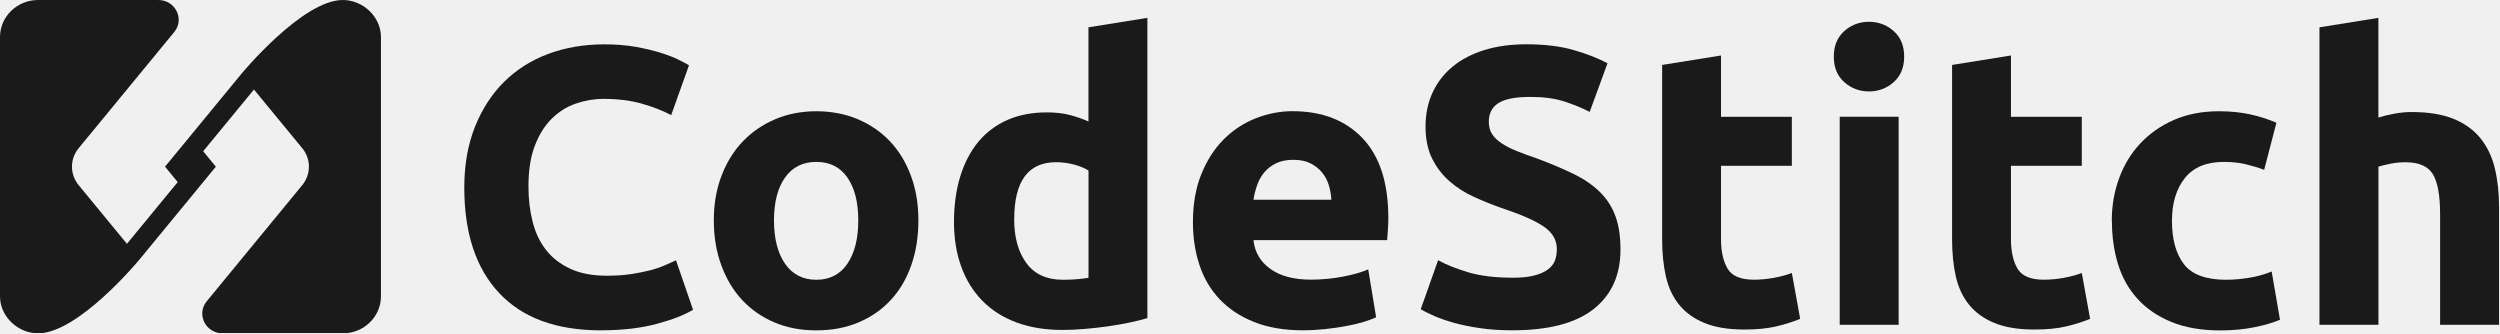
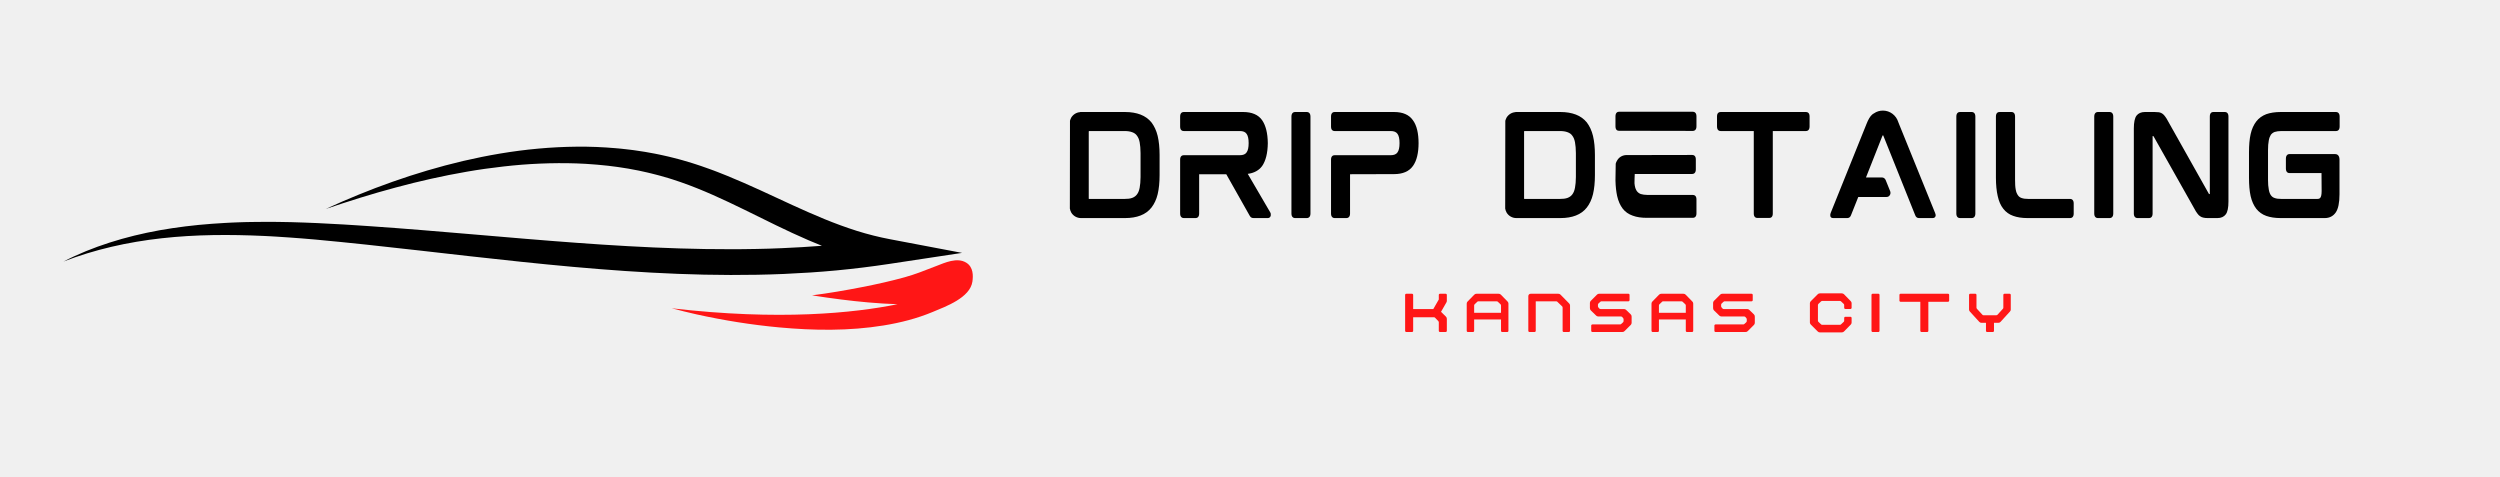
- <svg xmlns="http://www.w3.org/2000/svg" width="210" height="28" viewBox="0 0 210 28" fill="none">
-   <g clip-path="url(#clip0_0_383)">
-     <mask id="mask0_0_383" style="mask-type:luminance" maskUnits="userSpaceOnUse" x="0" y="0" width="210" height="28">
-       <path d="M210 0H0V28H210V0Z" fill="white" />
-     </mask>
-     <g mask="url(#mask0_0_383)">
-       <path d="M28.796 0C25.391 0 20.262 6.22 20.262 6.22L15.998 11.405L13.863 14L14.928 15.295L10.663 20.48L6.609 15.555C5.859 14.645 5.859 13.355 6.609 12.445L14.633 2.695C15.528 1.61 14.733 0 13.298 0H3.2C1.435 0 0 1.395 0 3.11V24.89C0 26.61 1.525 28 3.2 28C6.604 28 11.733 21.78 11.733 21.78L15.998 16.595L18.132 14L17.067 12.705L21.332 7.52L25.386 12.445C26.136 13.355 26.136 14.645 25.386 15.555L17.367 25.305C16.472 26.39 17.267 28 18.702 28H28.8C30.565 28 32 26.605 32 24.89V3.11C32 1.39 30.475 0 28.8 0H28.796Z" fill="#1A1A1A" />
-       <path d="M50.495 27.75C46.75 27.75 43.9 26.71 41.94 24.625C39.98 22.545 39 19.59 39 15.755C39 13.85 39.3 12.15 39.895 10.655C40.495 9.16 41.31 7.895 42.355 6.865C43.395 5.835 44.635 5.055 46.075 4.52C47.515 3.99 49.075 3.725 50.76 3.725C51.735 3.725 52.62 3.795 53.42 3.94C54.215 4.085 54.915 4.25 55.515 4.44C56.115 4.63 56.61 4.82 57.01 5.02C57.41 5.22 57.695 5.375 57.875 5.485L56.38 9.67C55.67 9.295 54.845 8.97 53.905 8.705C52.965 8.44 51.895 8.305 50.7 8.305C49.905 8.305 49.12 8.44 48.355 8.705C47.59 8.97 46.915 9.4 46.33 9.985C45.745 10.57 45.27 11.33 44.92 12.26C44.565 13.19 44.39 14.32 44.39 15.65C44.39 16.715 44.505 17.705 44.74 18.625C44.97 19.545 45.35 20.335 45.87 21C46.39 21.665 47.07 22.19 47.915 22.58C48.755 22.97 49.775 23.16 50.97 23.16C51.725 23.16 52.4 23.115 52.995 23.025C53.595 22.935 54.125 22.83 54.59 22.71C55.055 22.59 55.465 22.45 55.82 22.295C56.175 22.14 56.495 21.995 56.785 21.865L58.215 26.02C57.485 26.465 56.455 26.86 55.125 27.215C53.795 27.57 52.255 27.745 50.505 27.745L50.495 27.75Z" fill="#1A1A1A" />
-       <path d="M77.145 18.515C77.145 19.89 76.945 21.145 76.545 22.285C76.145 23.425 75.57 24.4 74.815 25.21C74.06 26.02 73.16 26.645 72.105 27.085C71.055 27.53 69.875 27.75 68.565 27.75C67.255 27.75 66.11 27.53 65.06 27.085C64.005 26.64 63.105 26.015 62.35 25.21C61.595 24.4 61.01 23.425 60.59 22.285C60.17 21.145 59.96 19.89 59.96 18.515C59.96 17.14 60.175 15.89 60.61 14.76C61.04 13.63 61.64 12.665 62.405 11.87C63.17 11.075 64.075 10.455 65.13 10.01C66.18 9.565 67.33 9.345 68.57 9.345C69.81 9.345 70.99 9.565 72.045 10.01C73.095 10.455 74 11.075 74.755 11.87C75.51 12.665 76.095 13.63 76.515 14.76C76.935 15.89 77.145 17.14 77.145 18.515ZM72.095 18.515C72.095 16.985 71.79 15.785 71.18 14.91C70.57 14.035 69.7 13.6 68.57 13.6C67.44 13.6 66.565 14.035 65.945 14.91C65.325 15.785 65.015 16.985 65.015 18.515C65.015 20.045 65.325 21.255 65.945 22.155C66.565 23.05 67.44 23.5 68.57 23.5C69.7 23.5 70.57 23.05 71.18 22.155C71.79 21.26 72.095 20.045 72.095 18.515Z" fill="#1A1A1A" />
-       <path d="M96.385 26.72C95.94 26.855 95.435 26.98 94.855 27.1C94.28 27.22 93.675 27.325 93.045 27.415C92.415 27.505 91.77 27.575 91.12 27.63C90.465 27.685 89.84 27.715 89.24 27.715C87.8 27.715 86.515 27.505 85.385 27.085C84.255 26.665 83.305 26.06 82.53 25.275C81.755 24.49 81.16 23.535 80.75 22.415C80.34 21.295 80.135 20.04 80.135 18.645C80.135 17.25 80.31 15.95 80.665 14.805C81.02 13.665 81.53 12.695 82.195 11.895C82.86 11.1 83.675 10.49 84.635 10.07C85.6 9.65 86.7 9.44 87.94 9.44C88.625 9.44 89.24 9.505 89.785 9.64C90.325 9.775 90.875 9.96 91.43 10.205V2.295L96.38 1.5V26.72H96.385ZM85.19 18.415C85.19 19.945 85.535 21.175 86.22 22.105C86.905 23.035 87.925 23.5 89.275 23.5C89.72 23.5 90.13 23.485 90.505 23.45C90.88 23.415 91.19 23.38 91.435 23.335V14.325C91.125 14.125 90.72 13.96 90.225 13.825C89.725 13.69 89.22 13.625 88.715 13.625C86.365 13.625 85.195 15.22 85.195 18.41L85.19 18.415Z" fill="#1A1A1A" />
-       <path d="M100.205 18.68C100.205 17.13 100.445 15.77 100.92 14.61C101.395 13.445 102.02 12.48 102.8 11.7C103.575 10.925 104.465 10.34 105.475 9.94C106.485 9.54 107.52 9.34 108.58 9.34C111.06 9.34 113.02 10.1 114.46 11.615C115.9 13.135 116.62 15.365 116.62 18.31C116.62 18.6 116.61 18.915 116.585 19.255C116.565 19.6 116.54 19.905 116.52 20.17H105.29C105.4 21.19 105.875 21.995 106.72 22.595C107.56 23.195 108.69 23.49 110.11 23.49C111.02 23.49 111.91 23.405 112.785 23.24C113.66 23.075 114.375 22.87 114.93 22.625L115.595 26.645C115.33 26.78 114.975 26.91 114.53 27.045C114.085 27.18 113.595 27.295 113.05 27.395C112.505 27.495 111.925 27.58 111.305 27.645C110.685 27.71 110.065 27.745 109.445 27.745C107.87 27.745 106.505 27.51 105.34 27.045C104.175 26.58 103.215 25.945 102.45 25.135C101.685 24.325 101.12 23.37 100.755 22.26C100.39 21.155 100.205 19.955 100.205 18.67V18.68ZM111.835 16.785C111.815 16.365 111.74 15.955 111.62 15.555C111.5 15.155 111.31 14.8 111.055 14.49C110.8 14.18 110.48 13.925 110.09 13.725C109.7 13.525 109.22 13.425 108.645 13.425C108.07 13.425 107.615 13.52 107.215 13.705C106.815 13.895 106.485 14.145 106.22 14.455C105.955 14.765 105.75 15.125 105.605 15.535C105.46 15.945 105.355 16.36 105.29 16.78H111.835V16.785Z" fill="#1A1A1A" />
-       <path d="M127.055 23.33C127.785 23.33 128.39 23.27 128.865 23.145C129.34 23.025 129.725 22.855 130.01 22.645C130.3 22.435 130.495 22.185 130.61 21.895C130.72 21.605 130.775 21.285 130.775 20.93C130.775 20.175 130.42 19.55 129.71 19.055C129 18.555 127.78 18.02 126.055 17.445C125.3 17.18 124.55 16.875 123.795 16.53C123.04 16.185 122.365 15.755 121.77 15.235C121.17 14.715 120.685 14.085 120.31 13.34C119.935 12.6 119.745 11.695 119.745 10.63C119.745 9.565 119.945 8.61 120.345 7.755C120.745 6.9 121.31 6.175 122.04 5.58C122.77 4.98 123.655 4.525 124.7 4.2C125.74 3.88 126.915 3.72 128.22 3.72C129.77 3.72 131.11 3.885 132.24 4.22C133.37 4.55 134.3 4.92 135.03 5.315L133.535 9.4C132.89 9.07 132.18 8.775 131.39 8.52C130.605 8.265 129.655 8.14 128.55 8.14C127.31 8.14 126.42 8.31 125.875 8.655C125.33 9 125.06 9.525 125.06 10.235C125.06 10.655 125.16 11.01 125.36 11.3C125.56 11.59 125.84 11.85 126.205 12.08C126.57 12.315 126.99 12.525 127.465 12.71C127.94 12.9 128.465 13.09 129.045 13.29C130.24 13.735 131.28 14.17 132.17 14.605C133.055 15.035 133.79 15.54 134.38 16.115C134.965 16.69 135.405 17.365 135.69 18.14C135.98 18.915 136.12 19.855 136.12 20.965C136.12 23.115 135.365 24.78 133.86 25.965C132.355 27.15 130.085 27.745 127.05 27.745C126.03 27.745 125.11 27.685 124.29 27.56C123.47 27.44 122.745 27.29 122.115 27.11C121.485 26.935 120.94 26.745 120.485 26.545C120.03 26.345 119.65 26.16 119.34 25.98L120.8 21.86C121.485 22.235 122.335 22.575 123.34 22.875C124.345 23.175 125.585 23.325 127.045 23.325L127.055 23.33Z" fill="#1A1A1A" />
-       <path d="M139.615 5.455L144.565 4.66V9.81H150.515V13.93H144.565V20.075C144.565 21.115 144.75 21.945 145.115 22.565C145.48 23.185 146.215 23.495 147.325 23.495C147.855 23.495 148.405 23.445 148.97 23.345C149.535 23.245 150.05 23.105 150.515 22.93L151.215 26.785C150.615 27.03 149.95 27.24 149.22 27.415C148.49 27.59 147.59 27.68 146.53 27.68C145.18 27.68 144.06 27.495 143.175 27.13C142.29 26.765 141.58 26.255 141.05 25.6C140.52 24.945 140.145 24.155 139.935 23.225C139.725 22.295 139.62 21.265 139.62 20.135V5.455H139.615Z" fill="#1A1A1A" />
-       <path d="M159.95 4.755C159.95 5.665 159.655 6.38 159.07 6.9C158.485 7.42 157.79 7.68 156.995 7.68C156.2 7.68 155.505 7.42 154.92 6.9C154.335 6.38 154.04 5.665 154.04 4.755C154.04 3.845 154.335 3.135 154.92 2.61C155.505 2.09 156.2 1.83 156.995 1.83C157.79 1.83 158.485 2.09 159.07 2.61C159.655 3.13 159.95 3.845 159.95 4.755ZM159.485 27.285H154.535V9.805H159.485V27.285Z" fill="#1A1A1A" />
-       <path d="M163.97 5.455L168.92 4.66V9.81H174.87V13.93H168.92V20.075C168.92 21.115 169.105 21.945 169.47 22.565C169.835 23.185 170.57 23.495 171.68 23.495C172.21 23.495 172.76 23.445 173.325 23.345C173.89 23.245 174.405 23.105 174.87 22.93L175.57 26.785C174.97 27.03 174.305 27.24 173.575 27.415C172.845 27.59 171.945 27.68 170.885 27.68C169.535 27.68 168.415 27.495 167.53 27.13C166.645 26.765 165.935 26.255 165.405 25.6C164.875 24.945 164.5 24.155 164.29 23.225C164.08 22.295 163.975 21.265 163.975 20.135V5.455H163.97Z" fill="#1A1A1A" />
-       <path d="M177.39 18.545C177.39 17.28 177.595 16.09 178.005 14.975C178.415 13.855 179.005 12.88 179.785 12.05C180.56 11.22 181.5 10.56 182.61 10.075C183.72 9.59 184.98 9.345 186.4 9.345C187.33 9.345 188.185 9.43 188.96 9.595C189.735 9.76 190.49 10 191.22 10.31L190.19 14.265C189.725 14.09 189.215 13.935 188.66 13.8C188.105 13.665 187.485 13.6 186.8 13.6C185.34 13.6 184.245 14.055 183.525 14.96C182.805 15.87 182.445 17.065 182.445 18.55C182.445 20.125 182.785 21.34 183.46 22.205C184.135 23.07 185.315 23.5 187 23.5C187.6 23.5 188.24 23.445 188.925 23.335C189.61 23.225 190.245 23.045 190.82 22.805L191.52 26.86C190.945 27.105 190.225 27.315 189.36 27.49C188.495 27.665 187.545 27.755 186.505 27.755C184.91 27.755 183.535 27.515 182.385 27.04C181.235 26.565 180.285 25.915 179.545 25.095C178.8 24.275 178.26 23.305 177.915 22.19C177.57 21.07 177.4 19.86 177.4 18.55L177.39 18.545Z" fill="#1A1A1A" />
-       <path d="M194.835 27.285V2.295L199.785 1.5V9.875C200.12 9.765 200.545 9.66 201.065 9.56C201.585 9.46 202.09 9.41 202.575 9.41C203.995 9.41 205.17 9.605 206.115 9.99C207.055 10.38 207.81 10.925 208.375 11.635C208.94 12.345 209.34 13.185 209.57 14.16C209.805 15.135 209.92 16.22 209.92 17.415V27.285H204.97V18.015C204.97 16.42 204.765 15.29 204.355 14.625C203.945 13.96 203.185 13.63 202.08 13.63C201.635 13.63 201.22 13.67 200.835 13.745C200.445 13.825 200.1 13.905 199.79 13.995V27.285H194.84H194.835Z" fill="#1A1A1A" />
+ <svg xmlns="http://www.w3.org/2000/svg" width="840" zoomAndPan="magnify" viewBox="0 0 630 120" height="160" preserveAspectRatio="xMidYMid meet" version="1.0">
+   <defs>
+     <g />
+     <clipPath id="9508e962a6">
+       <path d="M 16 36.934 L 243 36.934 L 243 70 L 16 70 Z M 16 36.934 " clip-rule="nonzero" />
+     </clipPath>
+     <clipPath id="524093075f">
+       <path d="M 169 65 L 245.195 65 L 245.195 83.434 L 169 83.434 Z M 169 65 " clip-rule="nonzero" />
+     </clipPath>
+   </defs>
+   <g clip-path="url(#9508e962a6)">
+     <path fill="#000000" d="M 224.297 60.285 C 221.473 59.75 218.672 59.043 215.922 58.18 C 213.172 57.305 210.453 56.309 207.762 55.207 C 205.074 54.102 202.402 52.922 199.727 51.695 L 191.637 47.957 C 188.902 46.707 186.125 45.477 183.258 44.309 C 182.539 44.02 181.828 43.723 181.094 43.449 L 180 43.027 L 178.895 42.621 C 178.164 42.348 177.406 42.098 176.66 41.832 C 176.285 41.703 175.906 41.582 175.527 41.457 C 175.148 41.336 174.773 41.207 174.387 41.09 C 173.621 40.855 172.855 40.617 172.074 40.402 C 171.684 40.293 171.297 40.18 170.902 40.078 L 169.723 39.777 C 168.934 39.582 168.148 39.375 167.348 39.211 L 166.152 38.949 C 165.754 38.867 165.355 38.773 164.953 38.707 L 162.535 38.27 L 160.102 37.902 C 159.898 37.875 159.695 37.84 159.492 37.816 L 158.883 37.742 L 157.66 37.598 C 157.25 37.551 156.844 37.496 156.434 37.461 L 155.207 37.352 C 151.938 37.062 148.648 36.93 145.379 36.961 C 142.109 36.996 138.852 37.156 135.629 37.453 C 129.176 38.035 122.863 39.137 116.727 40.562 C 110.598 42.008 104.641 43.785 98.871 45.824 C 95.984 46.848 93.137 47.918 90.348 49.066 C 87.551 50.207 84.801 51.402 82.098 52.652 C 87.887 50.699 93.715 48.855 99.656 47.27 C 105.578 45.664 111.602 44.312 117.684 43.258 C 120.727 42.727 123.789 42.305 126.855 41.957 C 128.387 41.773 129.926 41.641 131.461 41.508 L 133.77 41.348 C 134.539 41.297 135.309 41.27 136.078 41.23 C 139.152 41.102 142.227 41.074 145.281 41.18 L 147.566 41.285 C 148.328 41.332 149.082 41.395 149.84 41.449 L 150.41 41.492 L 150.977 41.547 L 152.105 41.656 C 152.48 41.695 152.859 41.727 153.234 41.77 L 154.355 41.914 L 155.48 42.055 C 155.852 42.098 156.223 42.168 156.594 42.223 L 157.703 42.398 L 158.258 42.484 C 158.445 42.512 158.625 42.551 158.809 42.586 L 161.008 43 L 163.176 43.48 C 163.539 43.555 163.895 43.652 164.25 43.742 L 165.32 44.012 C 166.039 44.184 166.738 44.395 167.441 44.598 L 168.492 44.898 C 168.84 45.004 169.184 45.117 169.531 45.227 C 170.227 45.441 170.91 45.684 171.598 45.918 C 177.082 47.832 182.324 50.277 187.586 52.848 C 192.848 55.422 198.141 58.133 203.82 60.574 C 204.906 61.039 206.008 61.496 207.125 61.938 C 203.762 62.199 200.387 62.395 197 62.539 L 193.789 62.66 L 190.57 62.738 C 189.5 62.77 188.422 62.77 187.352 62.785 L 185.738 62.801 C 185.199 62.809 184.664 62.801 184.125 62.801 C 179.824 62.82 175.516 62.73 171.203 62.602 C 166.887 62.473 162.57 62.273 158.25 62.031 C 153.93 61.789 149.605 61.508 145.281 61.188 C 136.625 60.562 127.961 59.805 119.273 59.066 C 110.582 58.328 101.867 57.59 93.117 56.992 L 89.836 56.773 C 88.742 56.699 87.645 56.629 86.547 56.566 C 84.355 56.434 82.152 56.32 79.953 56.219 C 78.852 56.168 77.746 56.129 76.645 56.086 L 73.328 55.98 C 72.223 55.961 71.117 55.934 70.008 55.922 L 68.344 55.91 C 67.793 55.906 67.238 55.902 66.684 55.91 C 65.574 55.918 64.465 55.914 63.355 55.941 L 61.691 55.973 C 61.137 55.988 60.578 56.008 60.023 56.027 L 58.363 56.094 L 56.699 56.18 C 55.59 56.23 54.484 56.32 53.379 56.395 C 48.953 56.719 44.551 57.262 40.227 58.023 C 35.898 58.805 31.66 59.832 27.59 61.141 C 23.52 62.449 19.613 64.027 16.004 65.91 C 23.805 62.879 32.215 60.984 40.738 60.043 C 49.277 59.086 57.934 59.066 66.543 59.461 C 67.082 59.484 67.621 59.512 68.16 59.543 L 69.773 59.637 C 70.852 59.699 71.93 59.785 73.004 59.852 L 76.234 60.094 C 77.312 60.188 78.391 60.27 79.465 60.367 C 81.621 60.562 83.773 60.77 85.93 60.988 C 88.086 61.199 90.246 61.43 92.402 61.656 C 101.031 62.582 109.664 63.582 118.324 64.559 C 135.637 66.496 153.098 68.32 170.809 69.012 C 179.66 69.363 188.566 69.41 197.477 69.039 C 201.93 68.84 206.383 68.566 210.824 68.141 C 215.266 67.719 219.691 67.172 224.086 66.508 L 242.441 63.727 Z M 224.297 60.285 " fill-opacity="1" fill-rule="nonzero" />
+   </g>
+   <g clip-path="url(#524093075f)">
+     <path fill="#ff1616" d="M 175.594 79.238 C 182.434 80.746 189.371 81.859 196.344 82.504 C 205.086 83.312 213.996 83.43 222.688 82.012 C 226.914 81.324 231.102 80.258 235.062 78.602 C 238.312 77.246 244.461 75.039 245.047 70.961 C 245.254 69.52 245.312 67.332 243.512 66.203 C 241.191 64.754 238.078 66.219 235.906 67.051 C 233.312 68.047 230.758 69.102 227.957 69.875 C 224.457 70.844 220.84 71.648 217.184 72.359 C 213.066 73.164 208.871 73.887 204.633 74.43 C 206.727 74.777 210.199 75.254 212.078 75.488 C 214.324 75.77 216.582 76.02 218.855 76.215 C 221.242 76.426 223.711 76.582 226.18 76.664 C 215.188 78.891 196.469 80.84 169.25 77.688 C 171.391 78.242 173.527 78.781 175.594 79.238 Z M 175.594 79.238 " fill-opacity="1" fill-rule="nonzero" />
+   </g>
+   <g fill="#000000" fill-opacity="1">
+     <g transform="translate(267.0092, 54.92436)">
+       <g>
+         <path d="M 24.723 -20.672 C 24.398 -22.031 23.848 -23.164 23.164 -24.074 C 22.453 -24.949 21.512 -25.629 20.41 -26.051 C 19.309 -26.473 18.016 -26.699 16.492 -26.699 L 5.184 -26.699 L 5.184 -26.664 C 4.246 -26.602 3.434 -26.082 2.949 -25.305 C 2.82 -25.047 2.688 -24.754 2.625 -24.496 L 2.594 -2.363 C 2.656 -2.008 2.785 -1.652 2.949 -1.359 C 3.469 -0.484 4.406 0.031 5.41 0.031 L 16.492 0.031 C 18.016 0.031 19.344 -0.195 20.41 -0.617 C 21.512 -1.035 22.453 -1.719 23.164 -2.625 C 23.848 -3.5 24.398 -4.633 24.723 -5.992 C 25.047 -7.355 25.207 -8.977 25.207 -10.789 L 25.207 -15.875 C 25.207 -17.691 25.047 -19.309 24.723 -20.672 Z M 7.355 -4.957 L 7.355 -21.707 C 7.355 -21.836 7.387 -21.902 7.418 -21.902 L 16.395 -21.902 C 17.141 -21.902 17.789 -21.805 18.305 -21.609 C 18.824 -21.418 19.215 -21.156 19.504 -20.734 C 19.828 -20.316 20.055 -19.766 20.184 -19.082 C 20.316 -18.34 20.41 -17.43 20.41 -16.363 L 20.41 -10.305 C 20.41 -9.234 20.316 -8.328 20.184 -7.613 C 20.055 -6.902 19.828 -6.352 19.504 -5.93 C 19.215 -5.539 18.824 -5.25 18.305 -5.055 C 17.789 -4.859 17.141 -4.797 16.395 -4.797 L 7.387 -4.797 C 7.387 -4.797 7.355 -4.828 7.355 -4.957 Z M 7.355 -4.957 " />
+       </g>
    </g>
  </g>
-   <defs>
-     <clipPath id="clip0_0_383">
-       <rect width="210" height="28" fill="white" />
-     </clipPath>
-   </defs>
+   <g fill="#000000" fill-opacity="1">
+     <g transform="translate(294.7998, 54.92436)">
+       <g>
+         <path d="M 24.688 -18.953 C 24.688 -18.922 24.688 -18.891 24.688 -18.855 C 24.688 -18.824 24.688 -18.793 24.688 -18.758 Z M 25.305 -1.395 L 19.633 -11.113 C 21.223 -11.309 22.453 -11.988 23.262 -13.09 C 24.172 -14.418 24.656 -16.328 24.688 -18.855 C 24.656 -21.383 24.172 -23.297 23.262 -24.625 C 22.293 -26.016 20.672 -26.699 18.469 -26.699 L 3.531 -26.699 C 3.238 -26.699 2.594 -26.602 2.594 -25.562 L 2.594 -23.004 C 2.594 -22 3.238 -21.902 3.531 -21.902 L 17.625 -21.902 C 18.469 -21.902 19.02 -21.676 19.344 -21.191 C 19.699 -20.703 19.859 -19.926 19.859 -18.855 C 19.859 -17.789 19.699 -17.012 19.344 -16.523 C 19.02 -16.039 18.469 -15.812 17.625 -15.812 L 3.531 -15.812 C 3.238 -15.812 2.594 -15.715 2.594 -14.711 L 2.594 -1.102 C 2.594 -0.098 3.238 0.031 3.531 0.031 L 6.48 0.031 C 6.773 0.031 7.387 -0.098 7.387 -1.102 L 7.387 -11.016 L 14.223 -11.016 L 20.09 -0.617 C 20.219 -0.422 20.316 -0.258 20.445 -0.16 C 20.605 -0.031 20.832 0.031 21.125 0.031 L 24.688 0.031 C 25.078 0.031 25.371 -0.227 25.434 -0.617 C 25.465 -0.941 25.434 -1.199 25.305 -1.395 Z M 25.305 -1.395 " />
+       </g>
+     </g>
+   </g>
+   <g fill="#000000" fill-opacity="1">
+     <g transform="translate(322.8496, 54.92436)">
+       <g>
+         <path d="M 6.48 -26.699 L 3.5 -26.699 C 3.238 -26.699 2.594 -26.566 2.594 -25.562 L 2.594 -1.102 C 2.594 -0.098 3.238 0.031 3.5 0.031 L 6.48 0.031 C 6.738 0.031 7.387 -0.098 7.387 -1.102 L 7.387 -25.562 C 7.387 -26.566 6.738 -26.699 6.48 -26.699 Z M 6.48 -26.699 " />
+       </g>
+     </g>
+   </g>
+   <g fill="#000000" fill-opacity="1">
+     <g transform="translate(332.8253, 54.92436)">
+       <g>
+         <path d="M 18.469 -26.699 L 3.5 -26.699 C 3.238 -26.699 2.594 -26.602 2.594 -25.562 L 2.594 -23.004 C 2.594 -22 3.238 -21.902 3.5 -21.902 L 17.625 -21.902 C 18.438 -21.902 19.02 -21.676 19.344 -21.191 C 19.699 -20.703 19.859 -19.926 19.859 -18.855 C 19.859 -17.789 19.699 -17.012 19.344 -16.523 C 19.02 -16.039 18.438 -15.812 17.625 -15.812 L 3.5 -15.812 C 3.238 -15.812 2.594 -15.715 2.594 -14.711 L 2.594 -1.102 C 2.594 -0.098 3.238 0.031 3.5 0.031 L 6.48 0.031 C 6.738 0.031 7.387 -0.098 7.387 -1.102 L 7.387 -11.016 L 18.469 -11.047 C 20.672 -11.047 22.258 -11.73 23.23 -13.09 C 24.203 -14.449 24.656 -16.395 24.656 -18.953 L 24.656 -18.758 C 24.656 -21.352 24.203 -23.297 23.23 -24.625 C 22.258 -26.016 20.672 -26.699 18.469 -26.699 Z M 18.469 -26.699 " />
+       </g>
+     </g>
+   </g>
+   <g fill="#000000" fill-opacity="1">
+     <g transform="translate(360.0652, 54.92436)">
+       <g />
+     </g>
+   </g>
+   <g fill="#000000" fill-opacity="1">
+     <g transform="translate(376.7134, 54.92436)">
+       <g>
+         <path d="M 24.723 -20.672 C 24.398 -22.031 23.848 -23.164 23.164 -24.074 C 22.453 -24.949 21.512 -25.629 20.41 -26.051 C 19.309 -26.473 18.016 -26.699 16.492 -26.699 L 5.184 -26.699 L 5.184 -26.664 C 4.246 -26.602 3.434 -26.082 2.949 -25.305 C 2.82 -25.047 2.688 -24.754 2.625 -24.496 L 2.594 -2.363 C 2.656 -2.008 2.785 -1.652 2.949 -1.359 C 3.469 -0.484 4.406 0.031 5.41 0.031 L 16.492 0.031 C 18.016 0.031 19.344 -0.195 20.41 -0.617 C 21.512 -1.035 22.453 -1.719 23.164 -2.625 C 23.848 -3.5 24.398 -4.633 24.723 -5.992 C 25.047 -7.355 25.207 -8.977 25.207 -10.789 L 25.207 -15.875 C 25.207 -17.691 25.047 -19.309 24.723 -20.672 Z M 7.355 -4.957 L 7.355 -21.707 C 7.355 -21.836 7.387 -21.902 7.418 -21.902 L 16.395 -21.902 C 17.141 -21.902 17.789 -21.805 18.305 -21.609 C 18.824 -21.418 19.215 -21.156 19.504 -20.734 C 19.828 -20.316 20.055 -19.766 20.184 -19.082 C 20.316 -18.34 20.41 -17.43 20.41 -16.363 L 20.41 -10.305 C 20.41 -9.234 20.316 -8.328 20.184 -7.613 C 20.055 -6.902 19.828 -6.352 19.504 -5.93 C 19.215 -5.539 18.824 -5.25 18.305 -5.055 C 17.789 -4.859 17.141 -4.797 16.395 -4.797 L 7.387 -4.797 C 7.387 -4.797 7.355 -4.828 7.355 -4.957 Z M 7.355 -4.957 " />
+       </g>
+     </g>
+   </g>
+   <g fill="#000000" fill-opacity="1">
+     <g transform="translate(404.504, 54.92436)">
+       <g>
+         <path d="M 22.062 -5.801 L 10.66 -5.801 C 9.98 -5.801 9.43 -5.898 8.977 -6.027 C 8.555 -6.188 8.262 -6.414 8.004 -6.738 C 7.742 -7.094 7.551 -7.582 7.453 -8.195 C 7.418 -8.359 7.418 -8.586 7.387 -8.746 C 7.387 -8.746 7.418 -11.082 7.453 -11.082 L 21.934 -11.082 C 22.195 -11.082 22.844 -11.211 22.844 -12.215 L 22.844 -14.773 C 22.844 -15.777 22.195 -15.875 21.934 -15.875 L 5.215 -15.844 C 4.277 -15.777 3.469 -15.293 3.012 -14.484 C 2.852 -14.223 2.723 -13.965 2.656 -13.672 L 2.594 -9.59 L 2.594 -9.43 C 2.625 -7.906 2.785 -6.609 3.012 -5.539 C 3.305 -4.246 3.789 -3.176 4.406 -2.363 C 5.055 -1.523 5.898 -0.941 6.934 -0.582 C 7.938 -0.195 9.137 -0.031 10.562 -0.031 L 22.062 -0.031 C 22.355 -0.031 23.004 -0.129 23.004 -1.133 L 23.004 -4.699 C 23.004 -5.703 22.355 -5.801 22.062 -5.801 Z M 22.098 -26.762 L 3.469 -26.762 C 3.207 -26.762 2.594 -26.633 2.594 -25.598 L 2.594 -23.07 C 2.594 -22.062 3.207 -21.969 3.469 -21.969 L 22.098 -21.934 C 22.355 -21.934 23.004 -22.062 23.004 -23.07 L 23.004 -25.629 C 23.004 -26.633 22.355 -26.762 22.098 -26.762 Z M 22.098 -26.762 " />
+       </g>
+     </g>
+   </g>
+   <g fill="#000000" fill-opacity="1">
+     <g transform="translate(430.0921, 54.92436)">
+       <g>
+         <path d="M 24.98 -26.699 L 3.531 -26.699 C 3.238 -26.699 2.594 -26.602 2.594 -25.598 L 2.594 -23.07 C 2.594 -22 3.238 -21.902 3.531 -21.902 L 11.859 -21.902 L 11.859 -1.102 C 11.859 -0.098 12.508 0 12.766 0 L 15.746 0 C 16.039 0 16.652 -0.098 16.652 -1.102 L 16.652 -21.902 L 24.98 -21.902 C 25.273 -21.902 25.922 -22 25.922 -23.07 L 25.922 -25.598 C 25.922 -26.602 25.273 -26.699 24.98 -26.699 Z M 24.98 -26.699 " />
+       </g>
+     </g>
+   </g>
+   <g fill="#000000" fill-opacity="1">
+     <g transform="translate(458.5953, 54.92436)">
+       <g>
+         <path d="M 19.957 -23.684 C 19.895 -23.848 19.828 -24.039 19.766 -24.172 C 19.246 -25.855 17.691 -27.055 15.91 -27.055 C 15.098 -27.055 14.32 -26.828 13.672 -26.375 C 13.477 -26.277 13.316 -26.148 13.188 -26.051 C 12.699 -25.629 12.215 -24.852 11.762 -23.684 L 2.723 -1.23 C 2.625 -0.941 2.594 -0.648 2.656 -0.453 C 2.688 -0.258 2.852 0.031 3.371 0.031 L 6.934 0.031 C 7.355 0.031 7.68 -0.227 7.84 -0.648 L 9.688 -5.281 L 16.781 -5.281 C 17.141 -5.281 17.465 -5.441 17.625 -5.734 C 17.82 -5.992 17.852 -6.352 17.754 -6.676 L 16.59 -9.559 C 16.426 -9.945 16.07 -10.207 15.648 -10.207 L 11.633 -10.207 L 15.777 -20.703 C 15.812 -20.77 15.844 -20.801 15.844 -20.801 L 15.973 -20.801 C 15.973 -20.801 15.973 -20.801 16.004 -20.734 L 24.039 -0.68 C 24.203 -0.227 24.527 0.031 24.98 0.031 L 28.445 0.031 C 28.965 0.031 29.094 -0.293 29.16 -0.453 C 29.227 -0.648 29.191 -0.941 29.062 -1.23 Z M 19.957 -23.684 " />
+       </g>
+     </g>
+   </g>
+   <g fill="#000000" fill-opacity="1">
+     <g transform="translate(490.4023, 54.92436)">
+       <g>
+         <path d="M 6.48 -26.699 L 3.5 -26.699 C 3.238 -26.699 2.594 -26.566 2.594 -25.562 L 2.594 -1.102 C 2.594 -0.098 3.238 0.031 3.5 0.031 L 6.48 0.031 C 6.738 0.031 7.387 -0.098 7.387 -1.102 L 7.387 -25.562 C 7.387 -26.566 6.738 -26.699 6.48 -26.699 Z M 6.48 -26.699 " />
+       </g>
+     </g>
+   </g>
+   <g fill="#000000" fill-opacity="1">
+     <g transform="translate(500.378, 54.92436)">
+       <g>
+         <path d="M 21.285 -4.797 L 10.758 -4.797 C 10.078 -4.797 9.527 -4.859 9.07 -5.023 C 8.684 -5.152 8.359 -5.379 8.133 -5.734 C 7.875 -6.09 7.68 -6.578 7.582 -7.16 C 7.453 -7.809 7.418 -8.617 7.418 -9.59 L 7.418 -25.562 C 7.418 -26.602 6.773 -26.699 6.512 -26.699 L 3.531 -26.699 C 3.238 -26.699 2.594 -26.602 2.594 -25.562 L 2.594 -10.141 C 2.594 -8.328 2.754 -6.773 3.047 -5.508 C 3.336 -4.211 3.789 -3.145 4.438 -2.332 C 5.086 -1.492 5.93 -0.875 6.965 -0.52 C 7.938 -0.16 9.168 0.031 10.594 0.031 L 21.285 0.031 C 21.578 0.031 22.195 -0.098 22.195 -1.102 L 22.195 -3.66 C 22.195 -4.664 21.578 -4.797 21.285 -4.797 Z M 21.285 -4.797 " />
+       </g>
+     </g>
+   </g>
+   <g fill="#000000" fill-opacity="1">
+     <g transform="translate(525.1563, 54.92436)">
+       <g>
+         <path d="M 6.48 -26.699 L 3.5 -26.699 C 3.238 -26.699 2.594 -26.566 2.594 -25.562 L 2.594 -1.102 C 2.594 -0.098 3.238 0.031 3.5 0.031 L 6.48 0.031 C 6.738 0.031 7.387 -0.098 7.387 -1.102 L 7.387 -25.562 C 7.387 -26.566 6.738 -26.699 6.48 -26.699 Z M 6.48 -26.699 " />
+       </g>
+     </g>
+   </g>
+   <g fill="#000000" fill-opacity="1">
+     <g transform="translate(535.132, 54.92436)">
+       <g>
+         <path d="M 25.531 -26.699 L 22.648 -26.699 C 22.355 -26.699 21.742 -26.602 21.742 -25.562 L 21.742 -6.09 C 21.742 -6.059 21.742 -6.059 21.742 -6.027 L 21.578 -6.027 C 21.547 -6.027 21.512 -6.027 21.48 -6.125 L 11.242 -24.332 C 10.984 -24.82 10.758 -25.207 10.531 -25.5 C 10.305 -25.824 10.078 -26.082 9.848 -26.242 C 9.59 -26.438 9.297 -26.566 8.941 -26.633 C 8.617 -26.664 8.23 -26.699 7.809 -26.699 L 5.379 -26.699 C 4.438 -26.699 3.727 -26.375 3.273 -25.789 C 2.82 -25.176 2.594 -24.105 2.594 -22.52 L 2.594 -1.102 C 2.594 -0.098 3.238 0.031 3.531 0.031 L 6.414 0.031 C 6.707 0.031 7.324 -0.098 7.324 -1.102 L 7.324 -20.574 C 7.324 -20.605 7.324 -20.641 7.324 -20.641 L 7.484 -20.641 C 7.484 -20.641 7.516 -20.641 7.582 -20.543 L 17.852 -2.332 C 18.113 -1.812 18.371 -1.426 18.598 -1.133 C 18.824 -0.809 19.051 -0.582 19.309 -0.422 C 19.57 -0.227 19.859 -0.129 20.184 -0.066 C 20.477 0 20.832 0.031 21.285 0.031 L 23.652 0.031 C 24.59 0.031 25.305 -0.293 25.758 -0.906 C 26.211 -1.492 26.438 -2.559 26.438 -4.148 L 26.438 -25.562 C 26.438 -26.602 25.789 -26.699 25.531 -26.699 Z M 25.531 -26.699 " />
+       </g>
+     </g>
+   </g>
+   <g fill="#000000" fill-opacity="1">
+     <g transform="translate(564.1534, 54.92436)">
+       <g>
+         <path d="M 24.527 -26.699 L 10.594 -26.699 C 9.168 -26.699 7.938 -26.504 6.934 -26.148 C 5.93 -25.758 5.055 -25.141 4.438 -24.332 C 3.789 -23.488 3.305 -22.453 3.012 -21.156 C 2.723 -19.895 2.594 -18.34 2.594 -16.555 L 2.594 -10.141 C 2.594 -8.328 2.723 -6.773 3.012 -5.477 C 3.305 -4.211 3.789 -3.145 4.438 -2.301 C 5.086 -1.492 5.93 -0.875 6.934 -0.52 C 7.938 -0.16 9.168 0.031 10.594 0.031 L 21.676 0.031 C 22.875 0.031 23.812 -0.453 24.461 -1.395 C 25.078 -2.301 25.402 -3.824 25.402 -5.992 L 25.402 -14.676 C 25.402 -15.91 24.688 -16.102 24.27 -16.102 L 12.797 -16.102 C 12.539 -16.102 11.891 -15.973 11.891 -14.938 L 11.891 -12.473 C 11.891 -11.406 12.539 -11.309 12.797 -11.309 L 20.867 -11.309 C 20.867 -11.309 20.898 -6.773 20.898 -6.773 C 20.898 -5.766 20.734 -5.348 20.605 -5.152 C 20.445 -4.891 20.184 -4.797 19.828 -4.797 L 10.758 -4.797 C 10.078 -4.797 9.492 -4.859 9.07 -5.023 C 8.652 -5.152 8.359 -5.379 8.102 -5.734 C 7.875 -6.059 7.68 -6.543 7.582 -7.16 C 7.453 -7.809 7.387 -8.617 7.387 -9.59 L 7.387 -17.105 C 7.387 -18.078 7.453 -18.891 7.582 -19.539 C 7.68 -20.121 7.875 -20.605 8.102 -20.961 C 8.359 -21.285 8.652 -21.512 9.07 -21.676 C 9.492 -21.805 10.078 -21.902 10.758 -21.902 L 24.527 -21.902 C 24.785 -21.902 25.434 -22 25.434 -23.035 L 25.434 -25.562 C 25.434 -26.566 24.785 -26.699 24.527 -26.699 Z M 24.527 -26.699 " />
+       </g>
+     </g>
+   </g>
+   <g fill="#ff1616" fill-opacity="1">
+     <g transform="translate(353.5149, 83.66582)">
+       <g>
+         <path d="M 11.09 -7.867 L 11.09 -9.352 C 11.09 -9.508 10.953 -9.641 10.801 -9.641 L 9.352 -9.641 C 9.199 -9.641 9.062 -9.508 9.062 -9.352 L 9.062 -8.195 L 7.676 -5.785 L 2.602 -5.785 L 2.602 -9.352 C 2.602 -9.508 2.469 -9.641 2.312 -9.641 L 0.867 -9.641 C 0.715 -9.641 0.578 -9.508 0.578 -9.352 L 0.578 -0.289 C 0.578 -0.137 0.715 0 0.867 0 L 2.312 0 C 2.469 0 2.602 -0.137 2.602 -0.289 L 2.602 -3.723 L 7.809 -3.723 C 7.945 -3.723 8.043 -3.684 8.137 -3.586 L 8.91 -2.777 L 9.004 -2.66 C 9.043 -2.602 9.062 -2.547 9.062 -2.469 L 9.062 -0.289 C 9.062 -0.137 9.199 0 9.352 0 L 10.801 0 C 10.953 0 11.09 -0.137 11.09 -0.289 L 11.09 -3.297 C 11.09 -3.547 11.012 -3.723 10.855 -3.875 L 9.621 -5.09 L 10.973 -7.445 C 11.051 -7.559 11.09 -7.734 11.09 -7.867 Z M 11.09 -7.867 " />
+       </g>
+     </g>
+   </g>
+   <g fill="#ff1616" fill-opacity="1">
+     <g transform="translate(369.0365, 83.66582)">
+       <g>
+         <path d="M 10.875 -7.676 L 9.18 -9.41 C 9.023 -9.566 8.852 -9.641 8.602 -9.641 L 3.066 -9.641 C 2.816 -9.641 2.641 -9.566 2.488 -9.41 L 0.789 -7.676 C 0.656 -7.539 0.578 -7.367 0.578 -7.172 L 0.578 -0.289 C 0.578 -0.137 0.715 0 0.867 0 L 2.16 0 C 2.312 0 2.449 -0.137 2.449 -0.289 L 2.449 -3.164 L 9.219 -3.164 L 9.219 -0.289 C 9.219 -0.137 9.352 0 9.508 0 L 10.801 0 C 10.953 0 11.09 -0.137 11.09 -0.289 L 11.09 -7.172 C 11.09 -7.367 11.012 -7.539 10.875 -7.676 Z M 2.449 -4.84 L 2.449 -6.672 C 2.449 -6.809 2.488 -6.902 2.586 -7 L 3.199 -7.578 L 3.316 -7.676 C 3.355 -7.715 3.414 -7.734 3.508 -7.734 L 8.156 -7.734 C 8.234 -7.734 8.293 -7.715 8.352 -7.676 L 8.465 -7.578 L 9.082 -7 C 9.18 -6.902 9.219 -6.809 9.219 -6.672 L 9.219 -4.84 Z M 2.449 -4.84 " />
+       </g>
+     </g>
+   </g>
+   <g fill="#ff1616" fill-opacity="1">
+     <g transform="translate(384.5581, 83.66582)">
+       <g>
+         <path d="M 0.578 -0.289 C 0.578 -0.137 0.715 0 0.867 0 L 2.16 0 C 2.312 0 2.449 -0.137 2.449 -0.289 L 2.449 -7.734 L 7.637 -7.734 C 7.715 -7.734 7.77 -7.715 7.828 -7.676 L 9.082 -6.48 C 9.18 -6.383 9.219 -6.285 9.219 -6.152 L 9.219 -0.289 C 9.219 -0.137 9.352 0 9.508 0 L 10.801 0 C 10.953 0 11.09 -0.137 11.09 -0.289 L 11.09 -6.691 C 11.09 -6.883 11.012 -7.059 10.875 -7.191 L 8.695 -9.41 C 8.543 -9.566 8.371 -9.641 8.117 -9.641 L 1.176 -9.641 C 0.848 -9.641 0.578 -9.391 0.578 -9.062 Z M 0.578 -0.289 " />
+       </g>
+     </g>
+   </g>
+   <g fill="#ff1616" fill-opacity="1">
+     <g transform="translate(400.0798, 83.66582)">
+       <g>
+         <path d="M 0.578 -6.016 C 0.578 -5.766 0.656 -5.594 0.809 -5.438 L 2.16 -4.125 C 2.293 -4.012 2.469 -3.914 2.66 -3.914 L 8.387 -3.914 C 8.523 -3.914 8.621 -3.875 8.715 -3.781 L 9.004 -3.434 C 9.043 -3.375 9.062 -3.316 9.062 -3.238 L 9.062 -2.777 C 9.062 -2.641 9.023 -2.547 8.93 -2.449 L 8.504 -2.062 C 8.387 -1.969 8.312 -1.91 8.215 -1.91 L 1.195 -1.91 C 1.043 -1.91 0.906 -1.773 0.906 -1.621 L 0.906 -0.289 C 0.906 -0.137 1.043 0 1.195 0 L 8.754 0 C 8.984 0 9.141 -0.059 9.312 -0.23 L 10.855 -1.773 C 10.973 -1.891 11.09 -2.082 11.09 -2.277 L 11.09 -3.875 C 11.09 -4.125 11.012 -4.32 10.855 -4.453 L 9.699 -5.574 C 9.566 -5.688 9.391 -5.785 9.199 -5.785 L 3.277 -5.785 C 3.145 -5.785 3.047 -5.824 2.949 -5.922 L 2.66 -6.266 C 2.621 -6.324 2.602 -6.383 2.602 -6.461 L 2.602 -6.863 C 2.602 -7 2.641 -7.098 2.738 -7.191 L 3.164 -7.578 C 3.277 -7.676 3.355 -7.734 3.453 -7.734 L 10.277 -7.734 C 10.434 -7.734 10.566 -7.867 10.566 -8.023 L 10.566 -9.352 C 10.566 -9.508 10.434 -9.641 10.277 -9.641 L 2.91 -9.641 C 2.68 -9.641 2.527 -9.586 2.352 -9.41 L 0.809 -7.867 C 0.695 -7.754 0.578 -7.559 0.578 -7.367 Z M 0.578 -6.016 " />
+       </g>
+     </g>
+   </g>
+   <g fill="#ff1616" fill-opacity="1">
+     <g transform="translate(415.6014, 83.66582)">
+       <g>
+         <path d="M 10.875 -7.676 L 9.18 -9.41 C 9.023 -9.566 8.852 -9.641 8.602 -9.641 L 3.066 -9.641 C 2.816 -9.641 2.641 -9.566 2.488 -9.41 L 0.789 -7.676 C 0.656 -7.539 0.578 -7.367 0.578 -7.172 L 0.578 -0.289 C 0.578 -0.137 0.715 0 0.867 0 L 2.16 0 C 2.312 0 2.449 -0.137 2.449 -0.289 L 2.449 -3.164 L 9.219 -3.164 L 9.219 -0.289 C 9.219 -0.137 9.352 0 9.508 0 L 10.801 0 C 10.953 0 11.09 -0.137 11.09 -0.289 L 11.09 -7.172 C 11.09 -7.367 11.012 -7.539 10.875 -7.676 Z M 2.449 -4.84 L 2.449 -6.672 C 2.449 -6.809 2.488 -6.902 2.586 -7 L 3.199 -7.578 L 3.316 -7.676 C 3.355 -7.715 3.414 -7.734 3.508 -7.734 L 8.156 -7.734 C 8.234 -7.734 8.293 -7.715 8.352 -7.676 L 8.465 -7.578 L 9.082 -7 C 9.18 -6.902 9.219 -6.809 9.219 -6.672 L 9.219 -4.84 Z M 2.449 -4.84 " />
+       </g>
+     </g>
+   </g>
+   <g fill="#ff1616" fill-opacity="1">
+     <g transform="translate(431.1231, 83.66582)">
+       <g>
+         <path d="M 0.578 -6.016 C 0.578 -5.766 0.656 -5.594 0.809 -5.438 L 2.16 -4.125 C 2.293 -4.012 2.469 -3.914 2.66 -3.914 L 8.387 -3.914 C 8.523 -3.914 8.621 -3.875 8.715 -3.781 L 9.004 -3.434 C 9.043 -3.375 9.062 -3.316 9.062 -3.238 L 9.062 -2.777 C 9.062 -2.641 9.023 -2.547 8.93 -2.449 L 8.504 -2.062 C 8.387 -1.969 8.312 -1.91 8.215 -1.91 L 1.195 -1.91 C 1.043 -1.91 0.906 -1.773 0.906 -1.621 L 0.906 -0.289 C 0.906 -0.137 1.043 0 1.195 0 L 8.754 0 C 8.984 0 9.141 -0.059 9.312 -0.23 L 10.855 -1.773 C 10.973 -1.891 11.09 -2.082 11.09 -2.277 L 11.09 -3.875 C 11.09 -4.125 11.012 -4.32 10.855 -4.453 L 9.699 -5.574 C 9.566 -5.688 9.391 -5.785 9.199 -5.785 L 3.277 -5.785 C 3.145 -5.785 3.047 -5.824 2.949 -5.922 L 2.66 -6.266 C 2.621 -6.324 2.602 -6.383 2.602 -6.461 L 2.602 -6.863 C 2.602 -7 2.641 -7.098 2.738 -7.191 L 3.164 -7.578 C 3.277 -7.676 3.355 -7.734 3.453 -7.734 L 10.277 -7.734 C 10.434 -7.734 10.566 -7.867 10.566 -8.023 L 10.566 -9.352 C 10.566 -9.508 10.434 -9.641 10.277 -9.641 L 2.91 -9.641 C 2.68 -9.641 2.527 -9.586 2.352 -9.41 L 0.809 -7.867 C 0.695 -7.754 0.578 -7.559 0.578 -7.367 Z M 0.578 -6.016 " />
+       </g>
+     </g>
+   </g>
+   <g fill="#ff1616" fill-opacity="1">
+     <g transform="translate(446.6447, 83.66582)">
+       <g />
+     </g>
+   </g>
+   <g fill="#ff1616" fill-opacity="1">
+     <g transform="translate(455.5158, 83.66582)">
+       <g>
+         <path d="M 9.508 -5.805 L 10.801 -5.805 C 10.953 -5.805 11.09 -5.938 11.09 -6.094 L 11.09 -7.27 C 11.09 -7.461 11.012 -7.637 10.875 -7.77 L 9.18 -9.508 C 9.023 -9.66 8.852 -9.738 8.602 -9.738 L 3.105 -9.738 C 2.875 -9.738 2.719 -9.68 2.547 -9.508 L 0.809 -7.77 C 0.695 -7.656 0.578 -7.461 0.578 -7.27 L 0.578 -2.371 C 0.578 -2.18 0.695 -1.984 0.809 -1.871 L 2.547 -0.137 C 2.719 0.039 2.875 0.098 3.105 0.098 L 8.602 0.098 C 8.852 0.098 9.023 0.02 9.18 -0.137 L 10.875 -1.871 C 11.012 -2.004 11.09 -2.18 11.09 -2.371 L 11.09 -3.547 C 11.09 -3.703 10.953 -3.836 10.801 -3.836 L 9.508 -3.836 C 9.352 -3.836 9.219 -3.703 9.219 -3.547 L 9.219 -2.875 C 9.219 -2.738 9.199 -2.641 9.082 -2.547 L 8.465 -1.969 C 8.371 -1.871 8.293 -1.812 8.156 -1.812 L 3.645 -1.812 C 3.547 -1.812 3.473 -1.852 3.355 -1.969 L 2.738 -2.547 C 2.641 -2.641 2.602 -2.738 2.602 -2.875 L 2.602 -6.77 C 2.602 -6.902 2.641 -7 2.738 -7.098 L 3.355 -7.676 C 3.473 -7.789 3.547 -7.828 3.645 -7.828 L 8.156 -7.828 C 8.293 -7.828 8.371 -7.77 8.465 -7.676 L 9.082 -7.098 C 9.199 -7 9.219 -6.902 9.219 -6.77 L 9.219 -6.094 C 9.219 -5.938 9.352 -5.805 9.508 -5.805 Z M 9.508 -5.805 " />
+       </g>
+     </g>
+   </g>
+   <g fill="#ff1616" fill-opacity="1">
+     <g transform="translate(471.0375, 83.66582)">
+       <g>
+         <path d="M 0.867 0 L 2.312 0 C 2.469 0 2.602 -0.137 2.602 -0.289 L 2.602 -9.352 C 2.602 -9.508 2.469 -9.641 2.312 -9.641 L 0.867 -9.641 C 0.715 -9.641 0.578 -9.508 0.578 -9.352 L 0.578 -0.289 C 0.578 -0.137 0.715 0 0.867 0 Z M 0.867 0 " />
+       </g>
+     </g>
+   </g>
+   <g fill="#ff1616" fill-opacity="1">
+     <g transform="translate(478.0773, 83.66582)">
+       <g>
+         <path d="M 12.824 -9.641 L 0.867 -9.641 C 0.715 -9.641 0.578 -9.508 0.578 -9.352 L 0.578 -7.906 C 0.578 -7.754 0.715 -7.617 0.867 -7.617 L 5.844 -7.617 L 5.844 -0.289 C 5.844 -0.137 5.977 0 6.133 0 L 7.578 0 C 7.734 0 7.867 -0.137 7.867 -0.289 L 7.867 -7.617 L 12.824 -7.617 C 12.977 -7.617 13.113 -7.754 13.113 -7.906 L 13.113 -9.352 C 13.113 -9.508 12.977 -9.641 12.824 -9.641 Z M 12.824 -9.641 " />
+       </g>
+     </g>
+   </g>
+   <g fill="#ff1616" fill-opacity="1">
+     <g transform="translate(495.623, 83.66582)">
+       <g>
+         <path d="M 10.801 -9.641 L 9.508 -9.641 C 9.352 -9.641 9.219 -9.508 9.219 -9.352 L 9.219 -6.152 C 9.219 -6.016 9.199 -5.938 9.082 -5.824 L 7.77 -4.379 L 7.656 -4.281 C 7.598 -4.242 7.539 -4.223 7.461 -4.223 L 4.223 -4.223 C 4.125 -4.223 4.07 -4.242 4.031 -4.281 L 3.914 -4.379 L 2.586 -5.824 C 2.488 -5.938 2.449 -6.016 2.449 -6.152 L 2.449 -9.352 C 2.449 -9.508 2.312 -9.641 2.16 -9.641 L 0.867 -9.641 C 0.715 -9.641 0.578 -9.508 0.578 -9.352 L 0.578 -5.648 C 0.578 -5.457 0.656 -5.305 0.789 -5.148 L 3.164 -2.547 C 3.316 -2.391 3.492 -2.312 3.742 -2.312 L 4.84 -2.312 L 4.84 -0.289 C 4.84 -0.137 4.977 0 5.129 0 L 6.574 0 C 6.73 0 6.863 -0.137 6.863 -0.289 L 6.863 -2.312 L 7.926 -2.312 C 8.176 -2.312 8.371 -2.391 8.504 -2.547 L 10.875 -5.148 C 11.031 -5.305 11.09 -5.457 11.09 -5.648 L 11.09 -9.352 C 11.09 -9.508 10.953 -9.641 10.801 -9.641 Z M 10.801 -9.641 " />
+       </g>
+     </g>
+   </g>
</svg>
